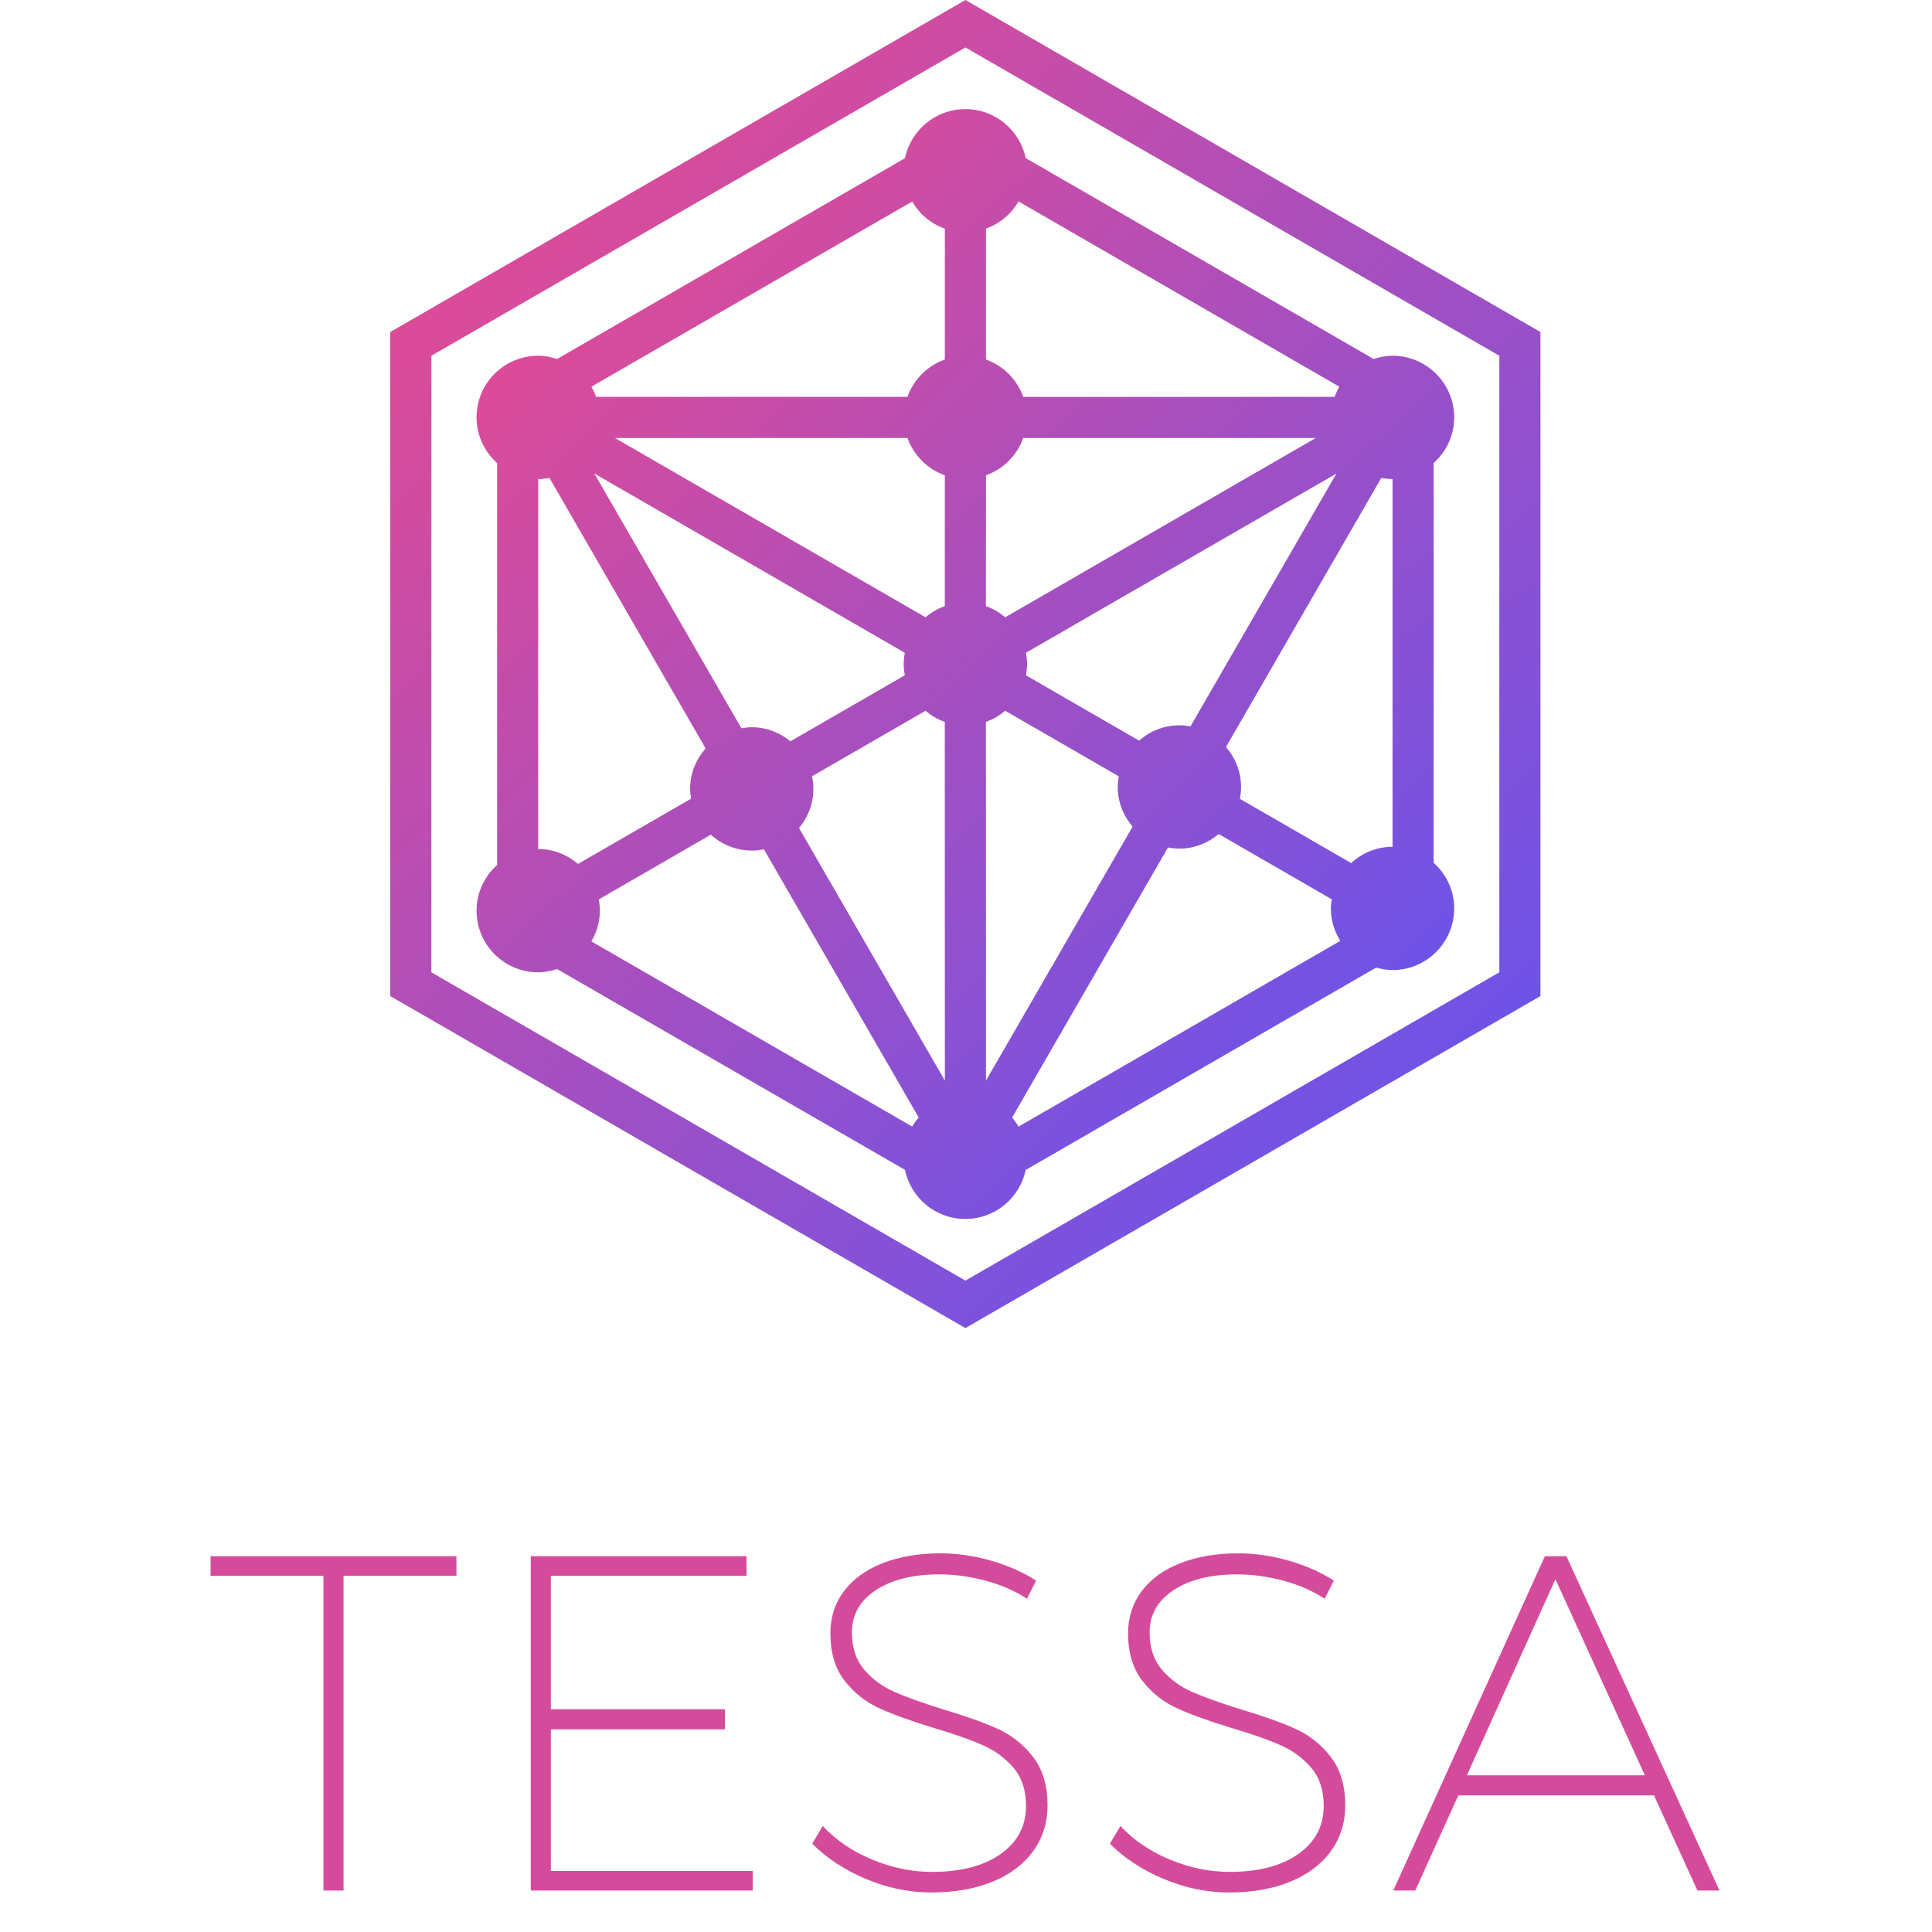
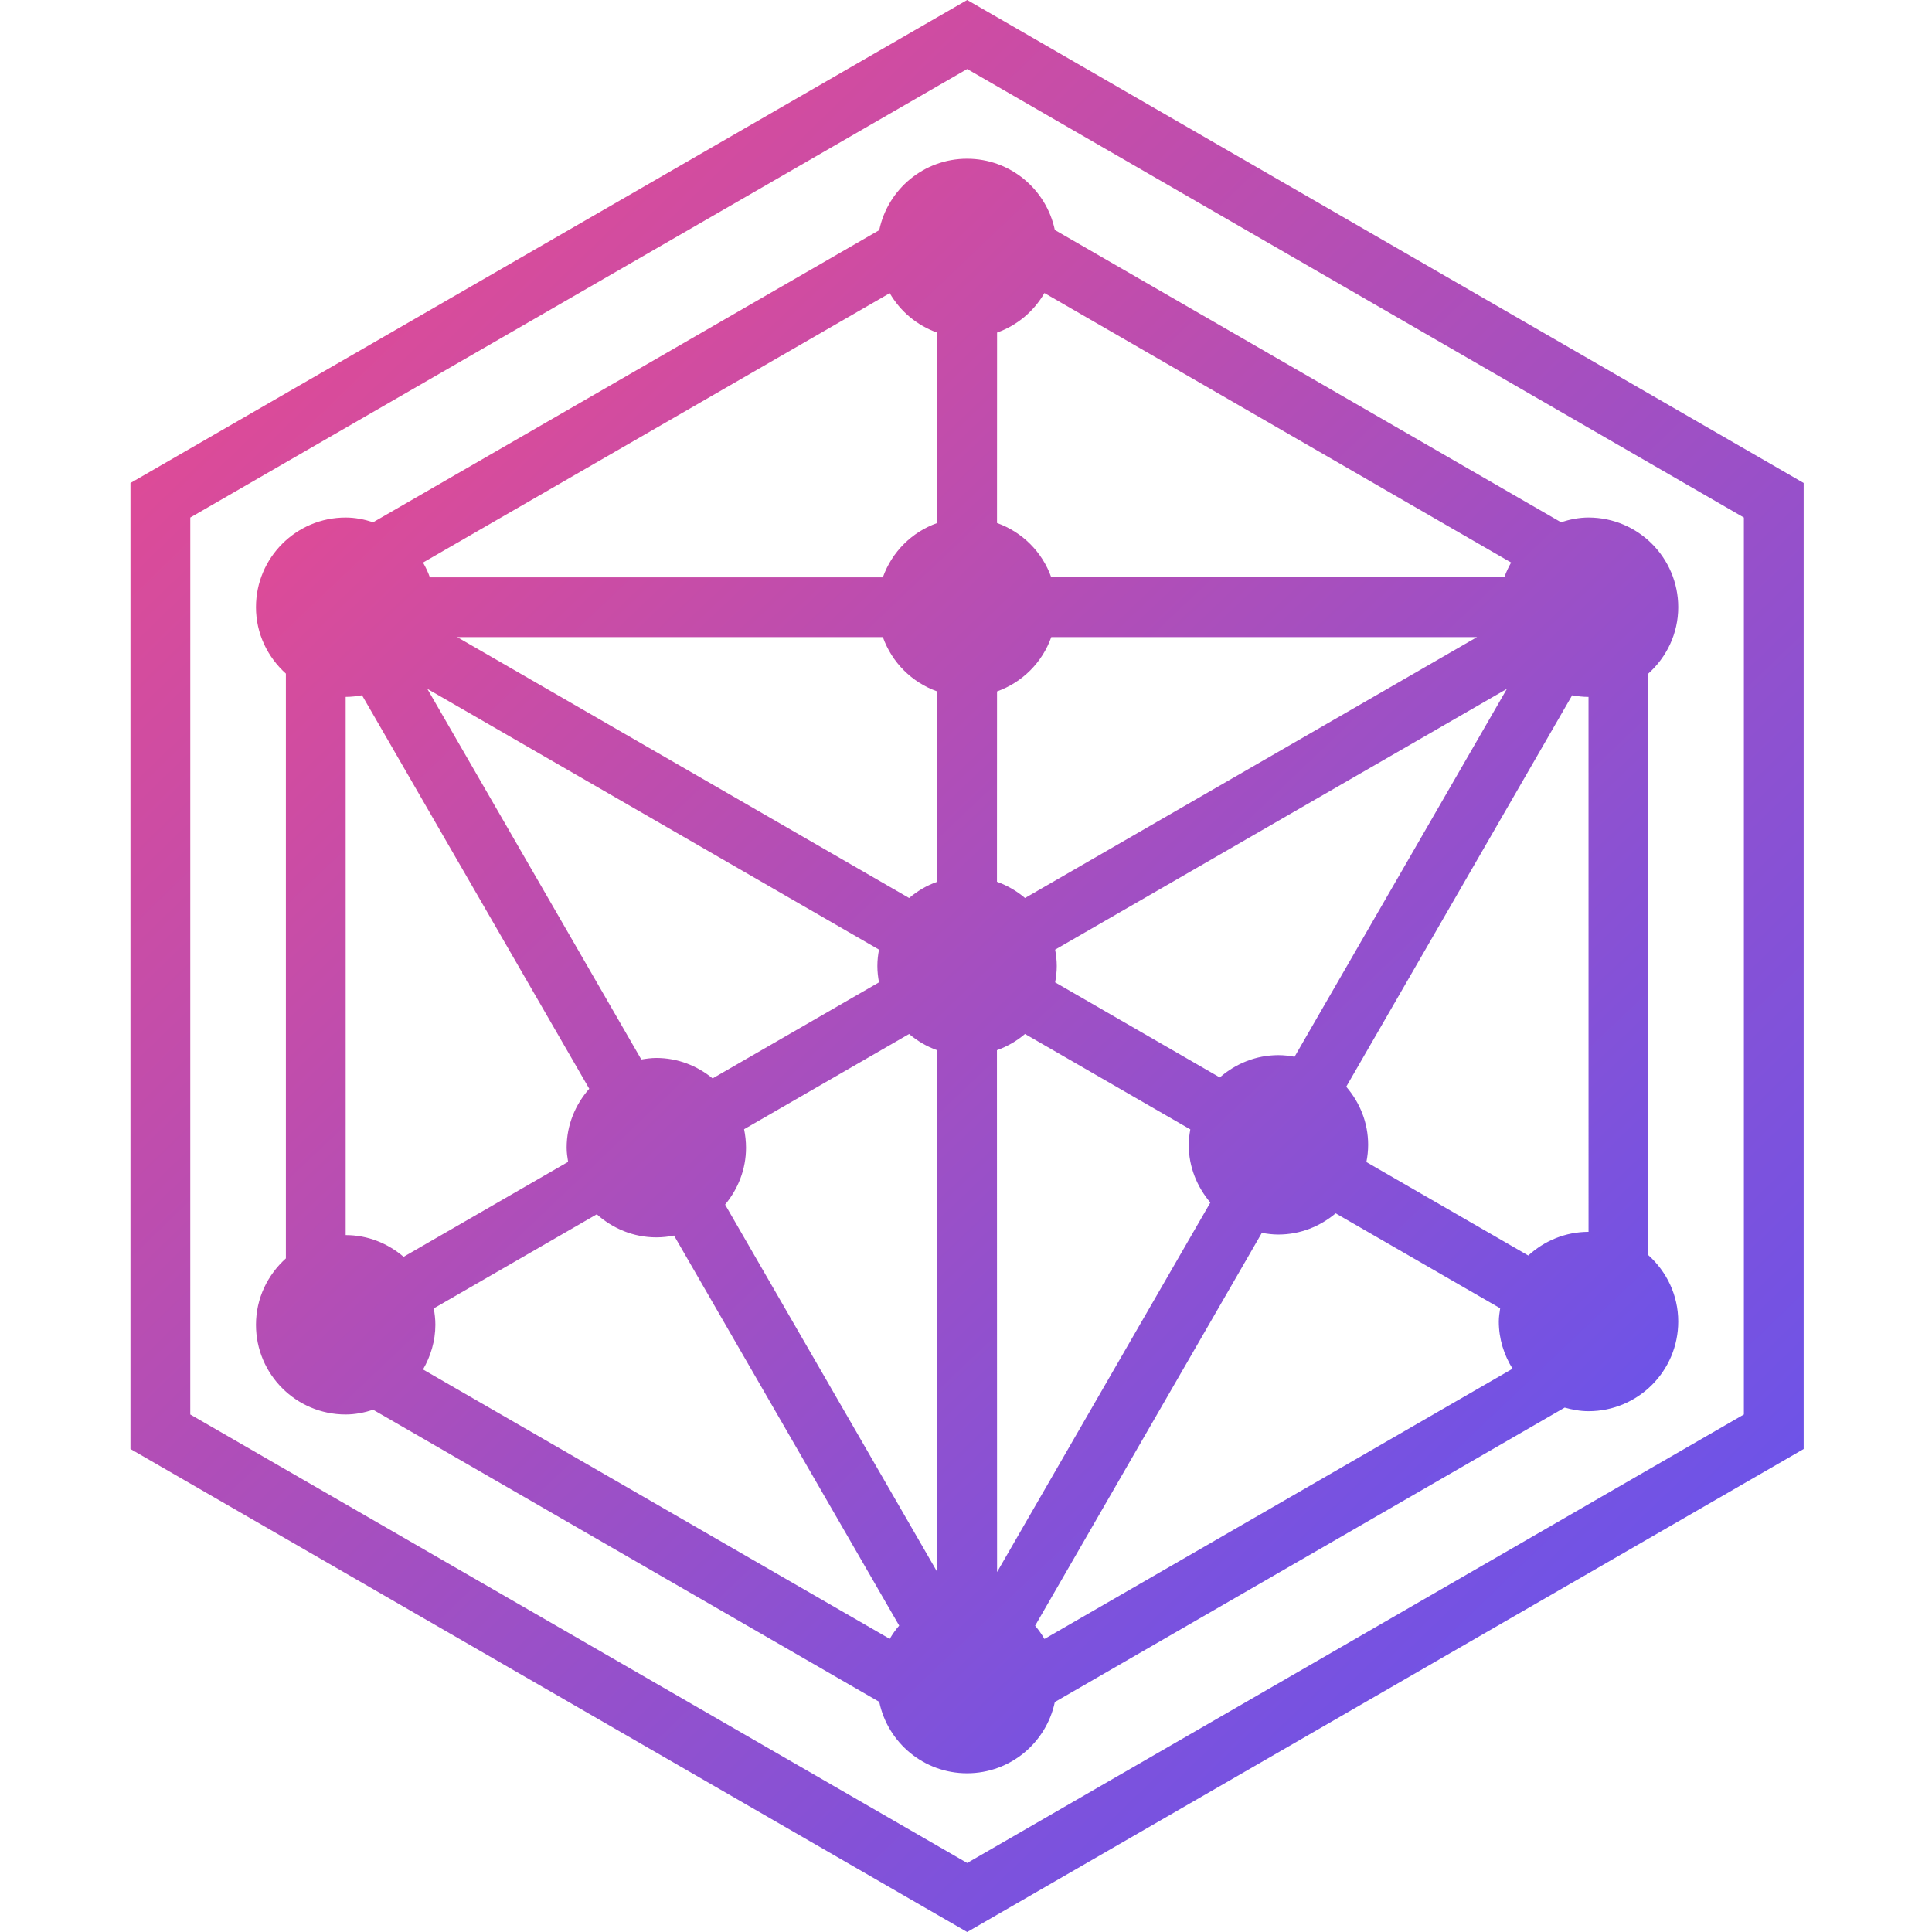
<svg xmlns="http://www.w3.org/2000/svg" width="1000" height="1000" viewBox="0 0 1000 1000" fill="none">
-   <path d="M212.639 165.702L489.067 6.133L499.707 0L510.346 6.133L786.682 165.702L797.321 171.851V184.132V503.271V515.552L786.682 521.701L510.338 681.27L499.707 687.403L489.067 681.27L212.639 521.701L202 515.552V503.271V184.132V171.851L212.639 165.702ZM223.279 503.271L499.707 662.847L776.05 503.271V184.132L499.707 24.556L223.287 184.132L223.279 503.271Z" fill="url(#paint0_linear_2031_2)" />
-   <path d="M530.892 81.824L710.991 185.813C714.085 184.812 717.346 184.132 720.775 184.132C738.396 184.132 752.694 198.43 752.694 216.043C752.694 225.453 748.539 233.832 742.047 239.667V446.568C748.539 452.41 752.694 460.782 752.694 470.191C752.694 487.812 738.396 502.102 720.775 502.102C717.82 502.102 715.017 501.567 712.297 500.819L530.892 605.579C527.86 620.045 515.043 630.929 499.661 630.929C484.263 630.929 471.432 620.022 468.415 605.518L288.353 501.59C285.26 502.591 281.999 503.271 278.569 503.271C260.949 503.271 246.659 488.973 246.659 471.36C246.659 461.95 250.813 453.571 257.298 447.736V239.667C250.813 233.824 246.659 225.453 246.659 216.043C246.659 198.423 260.949 184.132 278.569 184.132C281.999 184.132 285.26 184.812 288.353 185.813L468.415 81.885C471.432 67.388 484.263 56.474 499.661 56.474C515.043 56.474 527.852 67.358 530.892 81.824ZM306.096 487.254L472.149 583.101C473.127 581.421 474.242 579.863 475.51 578.389L395.405 439.61C393.366 440.022 391.273 440.251 389.111 440.251C380.946 440.251 373.568 437.089 367.916 432.04L309.907 465.532C310.259 467.426 310.488 469.351 310.488 471.352C310.48 477.18 308.8 482.557 306.096 487.254ZM689.338 465.479L630.81 431.697C625.28 436.333 618.238 439.243 610.447 439.243C608.431 439.243 606.476 439.014 604.551 438.64L523.873 578.427C525.118 579.901 526.218 581.459 527.195 583.139L693.745 486.987C690.69 482.083 688.857 476.37 688.857 470.199C688.857 468.572 689.117 467.037 689.338 465.479ZM510.339 118.325L510.316 186.08C519.336 189.303 526.416 196.391 529.616 205.404H690.812C691.477 203.555 692.286 201.806 693.241 200.149L527.188 104.264C523.43 110.764 517.51 115.774 510.339 118.325ZM318.255 226.683L479.054 319.513C481.987 317.015 485.325 315.045 489.029 313.738L489.052 246.006C480.009 242.806 472.929 235.703 469.705 226.683H318.255ZM413.575 428.596L489.067 559.332L489.021 373.665C485.325 372.359 481.979 370.38 479.046 367.891L420.327 401.779C420.762 403.895 421.014 406.102 421.014 408.34C421.022 416.07 418.15 423.074 413.575 428.596ZM579.094 401.833L520.275 367.883C517.342 370.38 513.997 372.328 510.293 373.657L510.339 559.325L586.22 427.87C581.508 422.302 578.529 415.199 578.529 407.325C578.529 405.453 578.781 403.628 579.094 401.833ZM529.624 226.683C526.424 235.703 519.336 242.783 510.323 246.006L510.3 313.738C513.997 315.067 517.35 317.023 520.283 319.513L681.089 226.683H529.624ZM530.999 337.882C531.35 339.776 531.579 341.7 531.579 343.702C531.579 345.703 531.35 347.627 530.999 349.522L589.588 383.349C595.202 378.469 602.435 375.414 610.447 375.414C612.403 375.414 614.312 375.643 616.183 375.994L691.737 245.097L530.999 337.882ZM383.765 376.964C385.514 376.674 387.278 376.422 389.104 376.422C396.726 376.422 403.646 379.202 409.13 383.693L468.331 349.514C467.972 347.62 467.75 345.695 467.75 343.694C467.75 341.693 467.972 339.768 468.331 337.874L307.616 245.082L383.765 376.964ZM308.532 205.411H469.698C472.921 196.368 480.009 189.288 489.044 186.088L489.067 118.356C481.88 115.82 475.93 110.817 472.149 104.31L306.096 200.157C307.051 201.829 307.868 203.555 308.532 205.411ZM720.775 247.962C718.782 247.962 716.842 247.732 714.955 247.381L634.567 386.649C639.372 392.232 642.366 399.381 642.366 407.325C642.366 409.425 642.137 411.479 641.739 413.458L699.336 446.705C705.011 441.534 712.496 438.288 720.783 438.288L720.775 247.962ZM278.569 439.442C286.467 439.442 293.616 442.413 299.184 447.171L357.712 413.389C357.445 411.724 357.193 410.067 357.193 408.34C357.193 400.282 360.286 392.988 365.235 387.375L284.389 247.374C282.503 247.725 280.57 247.954 278.569 247.954V439.442Z" fill="url(#paint1_linear_2031_2)" />
-   <path d="M109 805.485H236.258V815.636H177.828V978.546H167.43V815.636H109V805.485ZM274.726 805.485H386.386V815.636H285.124V884.712H375.244V895.11H285.124V968.395H389.604V978.546H274.726V805.485ZM510.022 818.112C501.935 815.967 494.012 814.894 486.254 814.894C472.555 814.894 461.579 817.617 453.326 823.064C445.073 828.511 440.947 835.773 440.947 844.851C440.947 852.774 443.051 859.211 447.26 864.163C451.469 869.114 456.668 872.952 462.858 875.675C469.047 878.399 477.424 881.411 487.987 884.712C499.706 888.178 509.197 891.562 516.459 894.863C523.722 898.164 529.829 903.033 534.781 909.47C539.732 915.907 542.208 924.243 542.208 934.476C542.208 943.389 539.732 951.271 534.781 958.12C529.829 964.97 522.814 970.252 513.736 973.966C504.658 977.679 494.094 979.536 482.045 979.536C470.657 979.536 459.433 977.225 448.374 972.604C437.315 967.982 427.99 961.875 420.397 954.283L425.844 945.122C432.776 952.55 441.359 958.368 451.593 962.577C461.826 966.786 472.06 968.89 482.293 968.89C497.313 968.89 509.197 965.795 517.945 959.606C526.693 953.416 531.067 945.122 531.067 934.724C531.067 926.636 528.921 920.075 524.63 915.041C520.338 910.007 515.015 906.087 508.661 903.281C502.306 900.475 493.847 897.504 483.283 894.368C471.399 890.737 461.95 887.312 454.935 884.093C447.92 880.874 441.978 876.129 437.109 869.857C432.24 863.585 429.805 855.415 429.805 845.346C429.805 837.094 432.157 829.831 436.862 823.559C441.566 817.287 448.25 812.459 456.916 809.075C465.581 805.692 475.526 804 486.749 804C495.497 804 504.287 805.279 513.117 807.838C521.947 810.396 529.664 813.821 536.266 818.112L531.562 827.52C525.29 823.394 518.11 820.258 510.022 818.112ZM664.112 818.112C656.024 815.967 648.101 814.894 640.344 814.894C626.644 814.894 615.668 817.617 607.415 823.064C599.162 828.511 595.036 835.773 595.036 844.851C595.036 852.774 597.14 859.211 601.349 864.163C605.558 869.114 610.757 872.952 616.947 875.675C623.137 878.399 631.513 881.411 642.077 884.712C653.796 888.178 663.286 891.562 670.549 894.863C677.811 898.164 683.918 903.033 688.87 909.47C693.822 915.907 696.297 924.243 696.297 934.476C696.297 943.389 693.822 951.271 688.87 958.12C683.918 964.97 676.903 970.252 667.825 973.966C658.747 977.679 648.184 979.536 636.135 979.536C624.746 979.536 613.522 977.225 602.463 972.604C591.405 967.982 582.079 961.875 574.487 954.283L579.933 945.122C586.866 952.55 595.449 958.368 605.682 962.577C615.915 966.786 626.149 968.89 636.382 968.89C651.402 968.89 663.286 965.795 672.034 959.606C680.782 953.416 685.156 945.122 685.156 934.724C685.156 926.636 683.01 920.075 678.719 915.041C674.428 910.007 669.105 906.087 662.75 903.281C656.395 900.475 647.936 897.504 637.373 894.368C625.489 890.737 616.039 887.312 609.024 884.093C602.01 880.874 596.068 876.129 591.198 869.857C586.329 863.585 583.895 855.415 583.895 845.346C583.895 837.094 586.247 829.831 590.951 823.559C595.655 817.287 602.34 812.459 611.005 809.075C619.67 805.692 629.615 804 640.839 804C649.587 804 658.376 805.279 667.206 807.838C676.037 810.396 683.753 813.821 690.355 818.112L685.651 827.52C679.379 823.394 672.199 820.258 664.112 818.112ZM878.611 978.546L856.081 929.277H754.82L732.537 978.546H721.148L799.632 805.485H810.773L890 978.546H878.611ZM759.276 918.878H851.377L805.079 817.369L759.276 918.878Z" fill="#D54B9C" />
+   <path d="M83.004 241.056L485.137 8.922L500.615 0L516.092 8.922L918.092 241.056L933.57 250V267.867V732.133V750L918.092 758.944L516.081 991.078L500.615 1000L485.137 991.078L83.004 758.944L67.526 750V732.133V267.867V250L83.004 241.056ZM98.481 732.133L500.615 964.278L902.626 732.133V267.867L500.615 35.722L98.492 267.867L98.481 732.133Z" fill="url(#paint0_linear_2028_2)" />
+   <path d="M545.982 119.034L807.981 270.312C812.481 268.856 817.226 267.867 822.215 267.867C847.848 267.867 868.648 288.667 868.648 314.289C868.648 327.978 862.604 340.167 853.159 348.656V649.645C862.604 658.145 868.648 670.323 868.648 684.012C868.648 709.645 847.848 730.434 822.215 730.434C817.915 730.434 813.837 729.656 809.881 728.567L545.982 880.967C541.57 902.012 522.926 917.845 500.548 917.845C478.148 917.845 459.482 901.978 455.093 880.878L193.148 729.689C188.648 731.145 183.904 732.134 178.915 732.134C153.282 732.134 132.493 711.334 132.493 685.712C132.493 672.023 138.537 659.834 147.971 651.345V348.656C138.537 340.156 132.493 327.978 132.493 314.289C132.493 288.656 153.282 267.867 178.915 267.867C183.904 267.867 188.648 268.856 193.148 270.312L455.093 119.123C459.482 98.034 478.148 82.156 500.548 82.156C522.926 82.156 541.559 97.989 545.982 119.034ZM218.959 708.834L460.526 848.267C461.948 845.823 463.57 843.556 465.415 841.412L348.882 639.523C345.915 640.123 342.871 640.456 339.726 640.456C327.848 640.456 317.115 635.856 308.893 628.512L224.504 677.234C225.015 679.989 225.348 682.789 225.348 685.7C225.337 694.178 222.893 702 218.959 708.834ZM776.481 677.156L691.337 628.012C683.293 634.756 673.048 638.989 661.715 638.989C658.782 638.989 655.937 638.656 653.137 638.112L535.77 841.467C537.582 843.612 539.182 845.878 540.604 848.323L782.893 708.445C778.448 701.312 775.781 693 775.781 684.023C775.781 681.656 776.159 679.423 776.481 677.156ZM516.082 172.134L516.048 270.7C529.17 275.389 539.47 285.7 544.126 298.812H778.626C779.593 296.123 780.77 293.578 782.159 291.167L540.593 151.678C535.126 161.134 526.515 168.423 516.082 172.134ZM236.648 329.767L470.57 464.812C474.837 461.178 479.693 458.312 485.082 456.412L485.115 357.878C471.959 353.223 461.659 342.889 456.97 329.767H236.648ZM375.315 623.5L485.137 813.689L485.07 543.589C479.693 541.689 474.826 538.812 470.559 535.189L385.137 584.489C385.77 587.567 386.137 590.778 386.137 594.034C386.148 605.278 381.97 615.467 375.315 623.5ZM616.104 584.567L530.537 535.178C526.27 538.812 521.404 541.645 516.015 543.578L516.082 813.678L626.47 622.445C619.615 614.345 615.282 604.012 615.282 592.556C615.282 589.834 615.648 587.178 616.104 584.567ZM544.137 329.767C539.482 342.889 529.17 353.189 516.059 357.878L516.026 456.412C521.404 458.345 526.282 461.189 530.548 464.812L764.481 329.767H544.137ZM546.137 491.534C546.648 494.289 546.982 497.089 546.982 500C546.982 502.912 546.648 505.712 546.137 508.467L631.37 557.678C639.537 550.578 650.059 546.134 661.715 546.134C664.559 546.134 667.337 546.467 670.059 546.978L779.97 356.556L546.137 491.534ZM331.948 548.389C334.493 547.967 337.059 547.6 339.715 547.6C350.804 547.6 360.87 551.645 368.848 558.178L454.97 508.456C454.448 505.7 454.126 502.9 454.126 499.989C454.126 497.078 454.448 494.278 454.97 491.523L221.171 356.534L331.948 548.389ZM222.504 298.823H456.959C461.648 285.667 471.959 275.367 485.104 270.712L485.137 172.178C474.682 168.489 466.026 161.212 460.526 151.745L218.959 291.178C220.348 293.612 221.537 296.123 222.504 298.823ZM822.215 360.723C819.315 360.723 816.493 360.389 813.748 359.878L696.804 562.478C703.793 570.6 708.148 581 708.148 592.556C708.148 595.612 707.815 598.6 707.237 601.478L791.026 649.845C799.281 642.323 810.17 637.6 822.226 637.6L822.215 360.723ZM178.915 639.278C190.404 639.278 200.804 643.6 208.904 650.523L294.048 601.378C293.659 598.956 293.293 596.545 293.293 594.034C293.293 582.312 297.793 571.7 304.993 563.534L187.382 359.867C184.637 360.378 181.826 360.712 178.915 360.712V639.278Z" fill="url(#paint1_linear_2028_2)" />
  <defs>
-     <linearGradient id="paint0_linear_2031_2" x1="134.882" y1="-16.108" x2="839.172" y2="713.239" gradientUnits="userSpaceOnUse">
+     <linearGradient id="paint0_linear_2028_2" x1="-30.114" y1="-23.433" x2="994.453" y2="1037.59" gradientUnits="userSpaceOnUse">
      <stop stop-color="#FB4982" />
      <stop offset="1" stop-color="#5155FC" />
    </linearGradient>
-     <linearGradient id="paint1_linear_2031_2" x1="189.607" y1="43.013" x2="777.74" y2="662.515" gradientUnits="userSpaceOnUse">
+     <linearGradient id="paint1_linear_2028_2" x1="49.497" y1="62.573" x2="905.084" y2="963.795" gradientUnits="userSpaceOnUse">
      <stop stop-color="#FB4982" />
      <stop offset="1" stop-color="#5155FC" />
    </linearGradient>
  </defs>
</svg>
